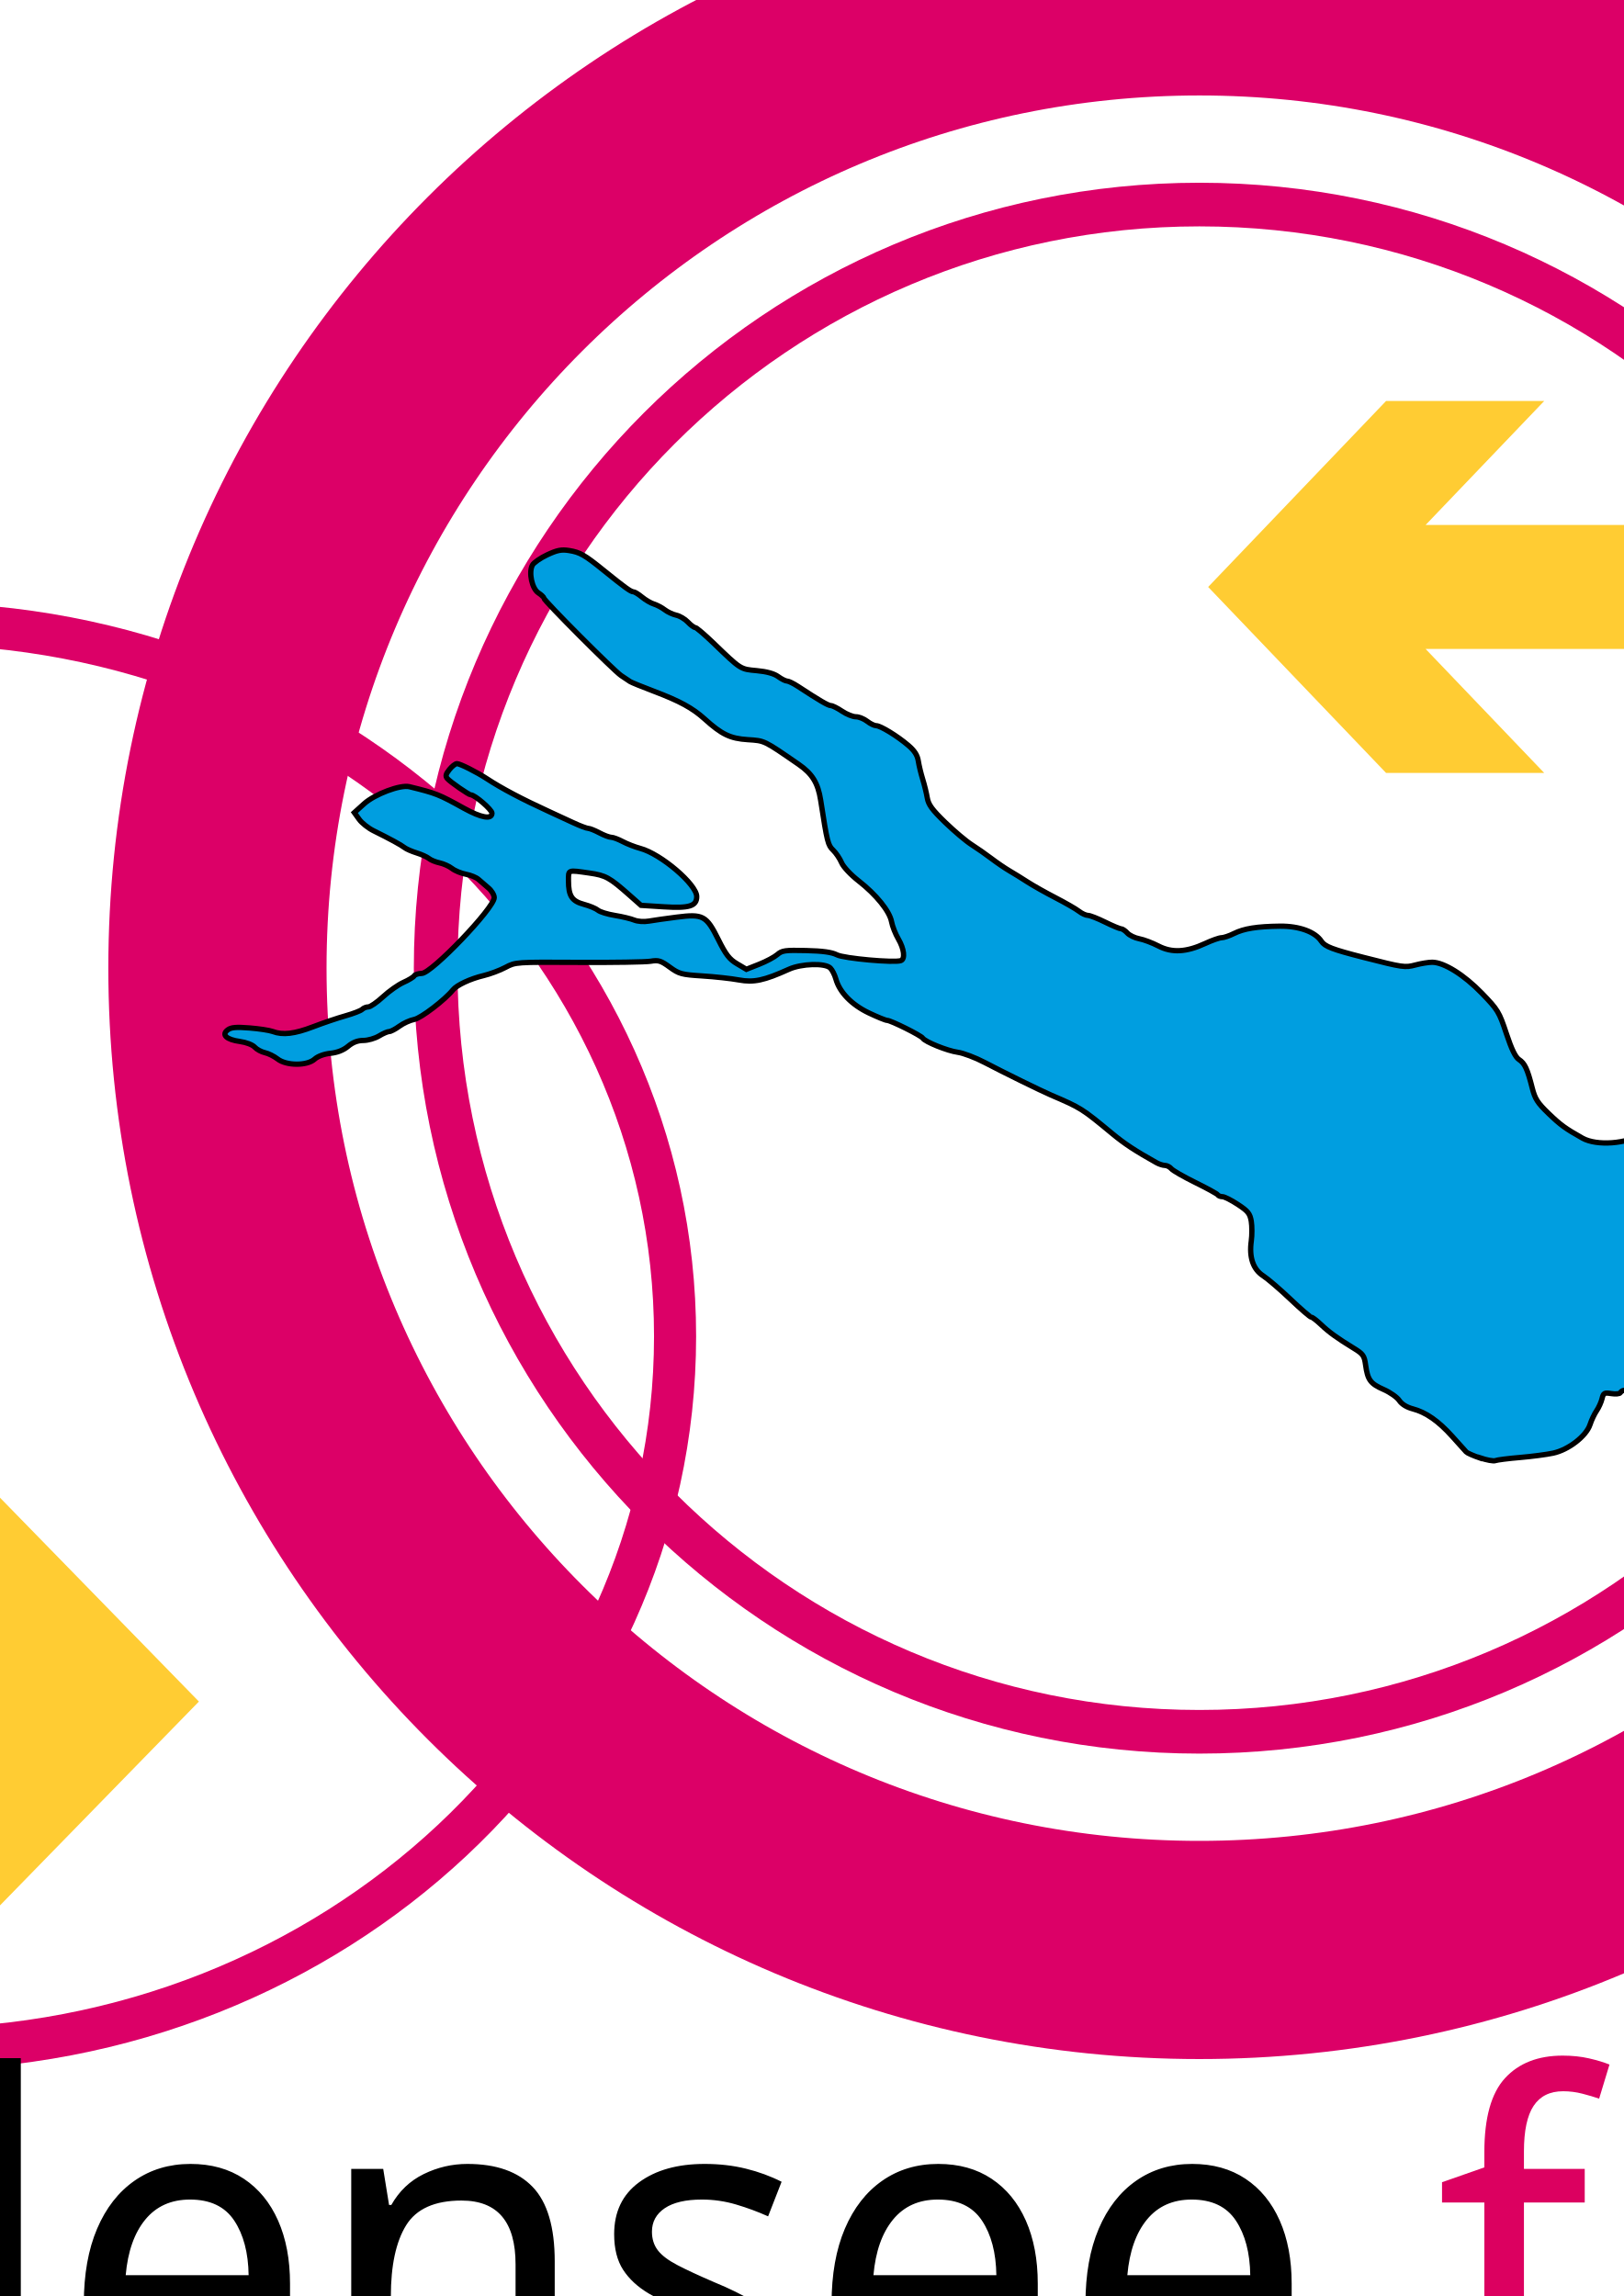
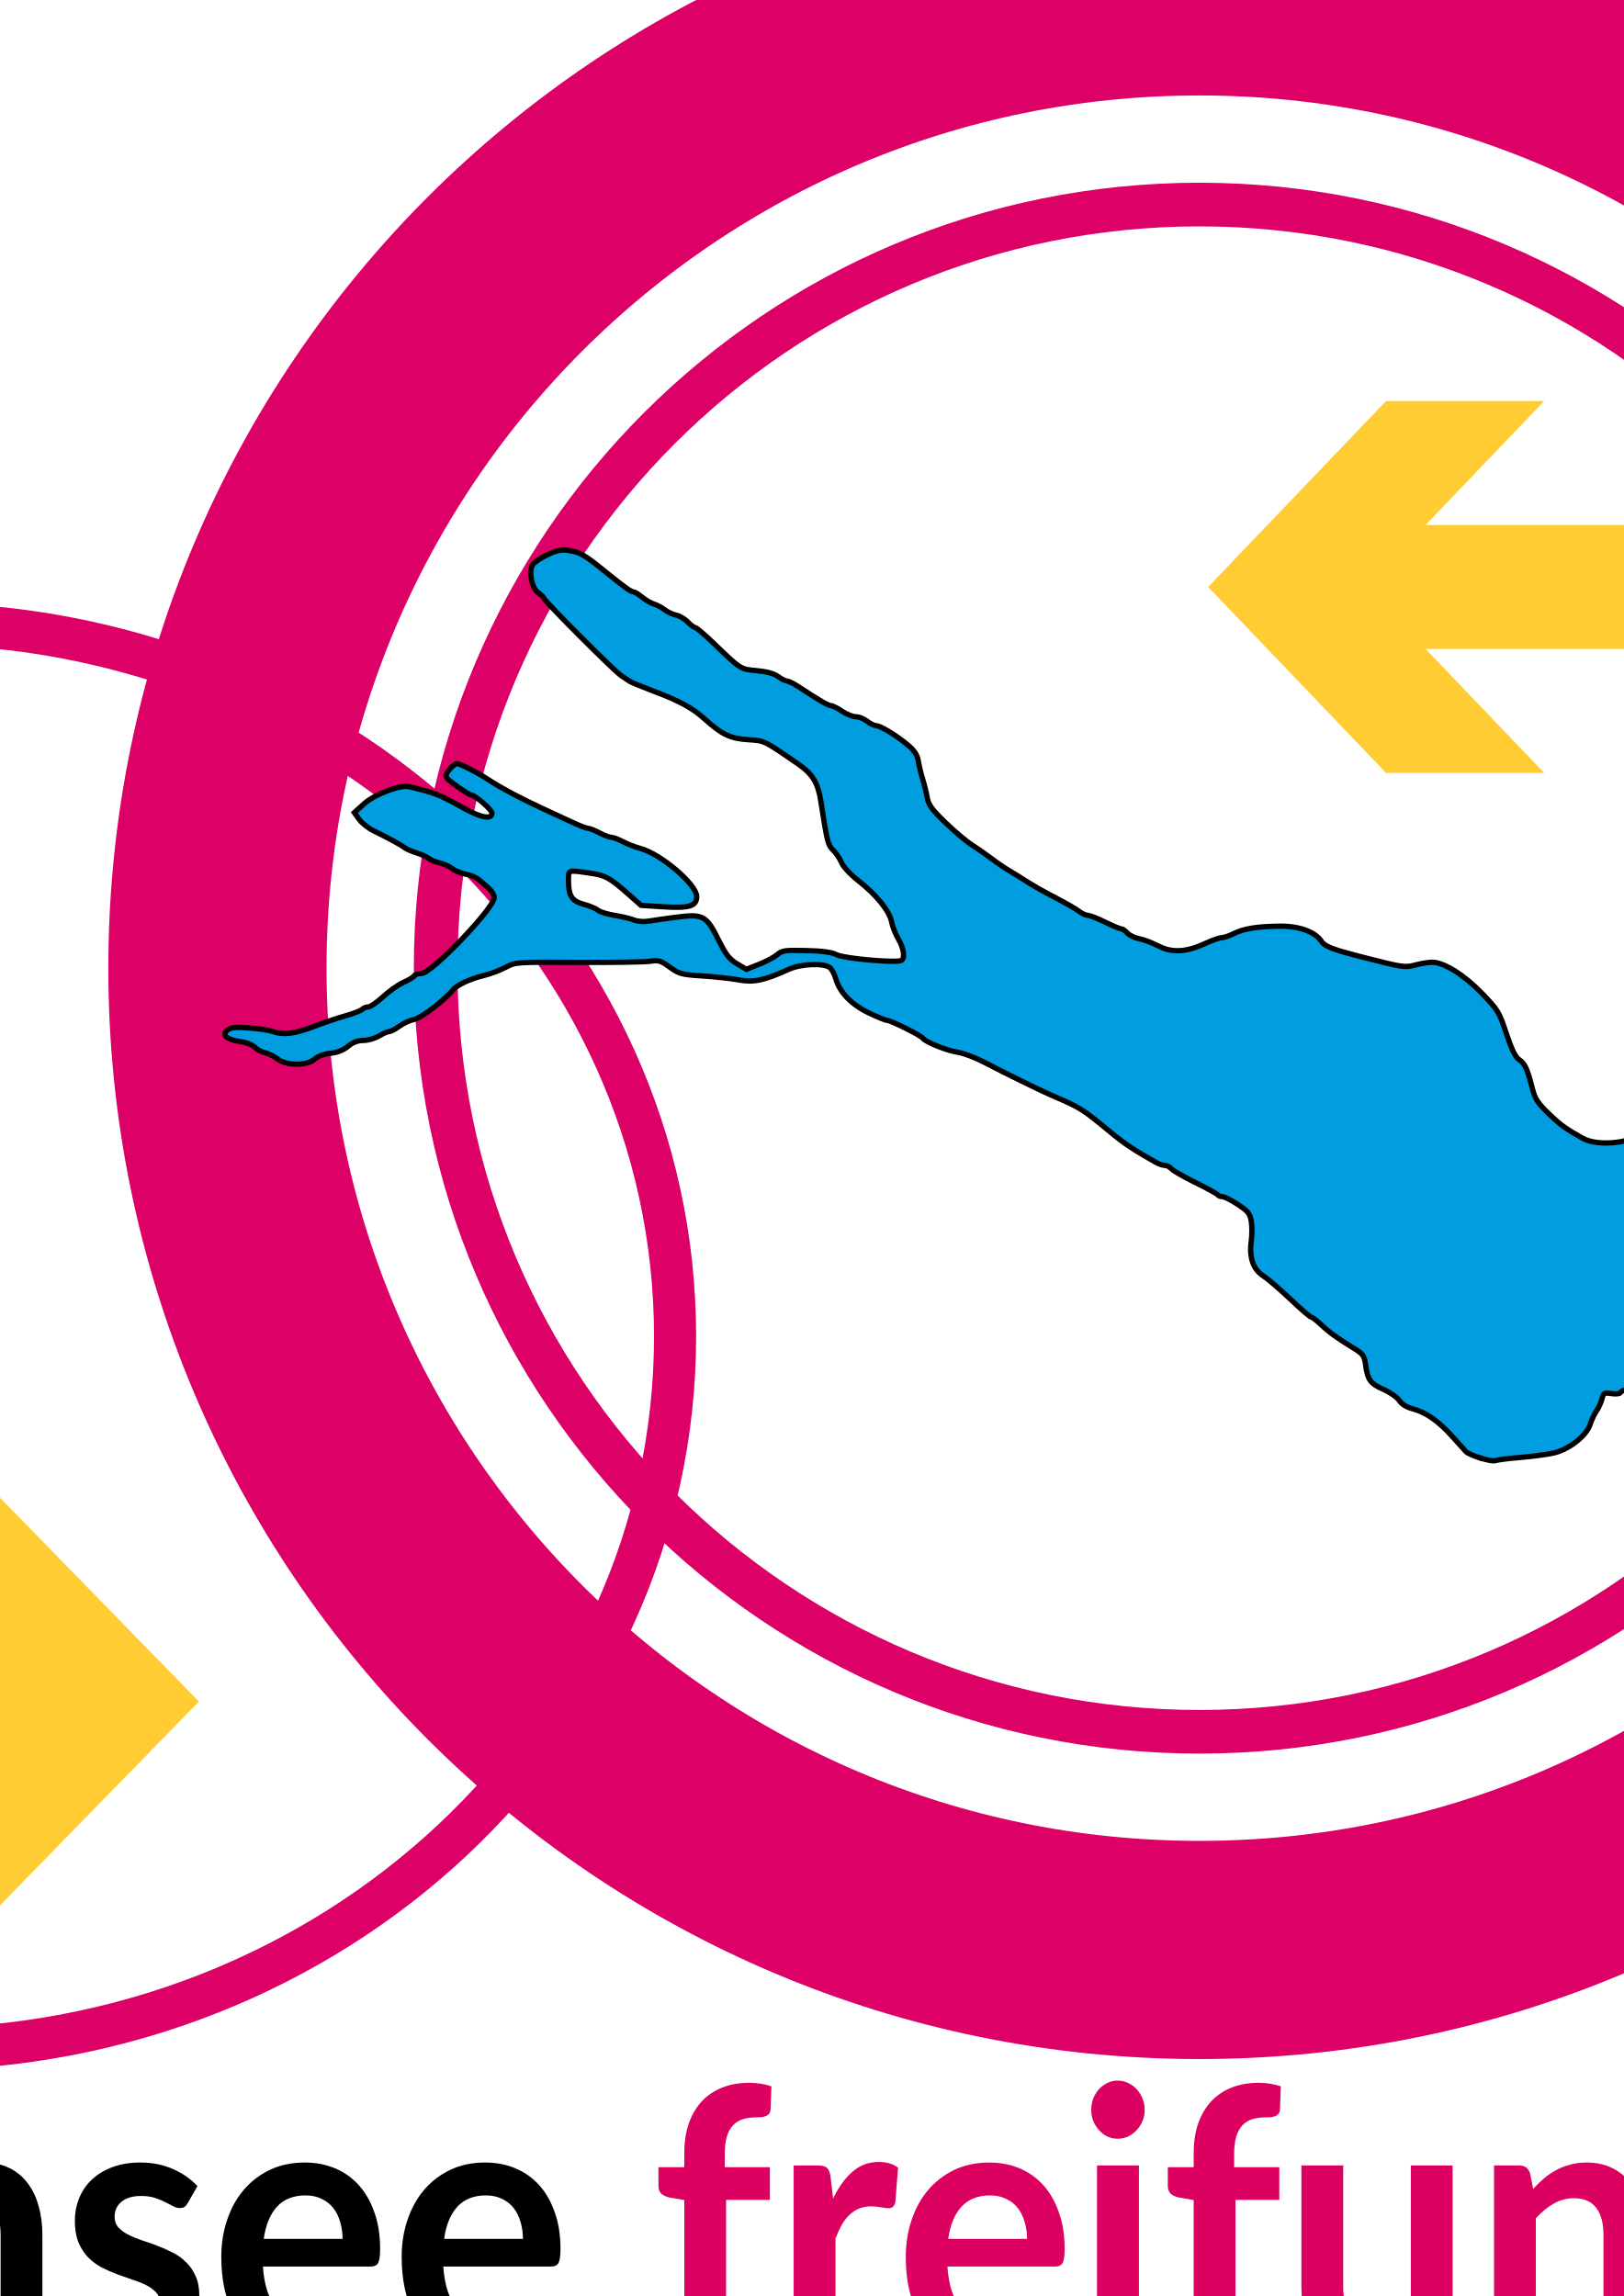
<svg xmlns="http://www.w3.org/2000/svg" xmlns:ns1="http://www.openswatchbook.org/uri/2009/osb" version="1.1" id="svg2" viewBox="0 0 744.094 1052.362" height="297mm" width="210mm">
  <defs id="defs4">
    <linearGradient ns1:paint="solid" id="linearGradient5754">
      <stop id="stop5756" offset="0" style="stop-color:#000000;stop-opacity:1;" />
    </linearGradient>
    <style type="text/css" id="style3858">
    .fil0 {fill:#495677}
   </style>
  </defs>
  <g id="g4846" transform="translate(1273.854,879.7159)">
    <g transform="matrix(1.201259,0,0,1.033452,-1685.787,-737.8079)" id="layer4" />
    <g id="g4168">
      <g id="layer5" transform="translate(-1355.585,-856.1591)">
        <rect y="-207.537" x="-39.899" height="1299.798" width="1299.798" id="rect4195" style="fill:#ffffff;fill-opacity:1;stroke:none;stroke-width:0.202;stroke-miterlimit:4;stroke-dasharray:none;stroke-opacity:1" />
      </g>
      <g id="layer1" transform="translate(-1342.208,-838.3224)">
        <ellipse ry="450" rx="450" cy="402.363" cx="617.999" id="path4136" style="fill:#000000;fill-opacity:0;stroke:#dc0067;stroke-width:100;stroke-miterlimit:4;stroke-dasharray:none;stroke-opacity:1" />
        <ellipse ry="350" rx="350" cy="402.363" cx="617.999" id="circle4140" style="fill:#000000;fill-opacity:0;stroke:#dc0067;stroke-width:20;stroke-miterlimit:4;stroke-dasharray:none;stroke-opacity:1" />
        <ellipse ry="326.707" rx="348.779" cy="571.111" cx="28.94" id="circle4140-7" style="fill:#000000;fill-opacity:0;stroke:#dc0067;stroke-width:19.289;stroke-miterlimit:4;stroke-dasharray:none;stroke-opacity:1" />
      </g>
-       <text transform="scale(0.9539976,1.048221)" id="text4186" y="225.032" x="-1703.718" style="font-style:normal;font-variant:normal;font-weight:normal;font-stretch:condensed;font-size:172.051px;line-height:125%;font-family:Impact;-inkscape-font-specification:'Impact Condensed';letter-spacing:0px;word-spacing:0px;fill:#000000;fill-opacity:1;stroke:none;stroke-width:1px;stroke-linecap:butt;stroke-linejoin:miter;stroke-opacity:1" xml:space="preserve">
-         <tspan style="font-style:normal;font-variant:normal;font-weight:normal;font-stretch:condensed;font-size:216.25px;font-family:'AlternateGothic2 BT';-inkscape-font-specification:'AlternateGothic2 BT Condensed'" y="225.032" x="-1703.718" id="tspan4188">bodensee.<tspan id="tspan4151" style="font-size:216.25px;fill:#dc0060;fill-opacity:1">freifunk</tspan>.net</tspan>
-       </text>
+       <g transform="scale(0.9539976,1.048221)" style="font-style:normal;font-variant:normal;font-weight:normal;font-stretch:condensed;font-size:172.051px;line-height:125%;font-family:Impact;-inkscape-font-specification:'Impact Condensed';letter-spacing:0px;word-spacing:0px;fill:#000000;fill-opacity:1;stroke:none;stroke-width:1px;stroke-linecap:butt;stroke-linejoin:miter;stroke-opacity:1" id="text4186">
+         <path d="m -1732.164,169.387 q 3.413,4.144 7.394,5.85 4.062,1.706 8.531,1.706 4.631,0 8.287,-1.625 3.737,-1.706 6.338,-5.2 2.6,-3.575 3.981,-9.019 1.381,-5.525 1.381,-13.162 0,-13.731 -4.55,-19.825 -4.55,-6.175 -13.081,-6.175 -5.769,0 -10.075,2.681 -4.306,2.6 -8.206,7.394 l 0,37.375 z m 0,-51.513 q 5.037,-5.281 11.131,-8.369 6.175,-3.169 14.056,-3.169 7.231,0 13,2.844 5.85,2.844 9.912,8.206 4.144,5.281 6.338,12.838 2.194,7.556 2.194,16.981 0,10.156 -2.519,18.444 -2.519,8.287 -7.231,14.219 -4.631,5.85 -11.213,9.1 -6.581,3.25 -14.625,3.25 -3.9,0 -7.069,-0.812 -3.169,-0.731 -5.85,-2.112 -2.681,-1.381 -4.956,-3.331 -2.194,-2.031 -4.225,-4.469 l -0.894,5.606 q -0.487,2.112 -1.706,3.006 -1.137,0.894 -3.169,0.894 l -13.244,0 0,-120.738 20.069,0 0,47.613 z" style="font-style:normal;font-variant:normal;font-weight:bold;font-stretch:normal;font-size:162.5px;font-family:Lato;-inkscape-font-specification:'Lato Bold'" id="path4155" />
+         <path d="m -1622.987,106.337 q 9.262,0 16.819,3.006 7.638,3.006 13,8.531 5.444,5.525 8.369,13.488 2.925,7.963 2.925,17.794 0,9.912 -2.925,17.875 -2.925,7.963 -8.369,13.569 -5.362,5.606 -13,8.613 -7.556,3.006 -16.819,3.006 -9.344,0 -16.981,-3.006 -7.638,-3.006 -13.081,-8.613 -5.362,-5.606 -8.369,-13.569 -2.925,-7.963 -2.925,-17.875 0,-9.831 2.925,-17.794 3.006,-7.963 8.369,-13.488 5.444,-5.525 13.081,-8.531 7.638,-3.006 16.981,-3.006 z m 0,70.444 q 10.4,0 15.356,-6.987 5.037,-6.987 5.037,-20.475 0,-13.488 -5.037,-20.556 -4.956,-7.069 -15.356,-7.069 -10.562,0 -15.681,7.15 -5.037,7.069 -5.037,20.475 0,13.406 5.037,20.475 5.119,6.987 15.681,6.987 z" style="font-style:normal;font-variant:normal;font-weight:bold;font-stretch:normal;font-size:162.5px;font-family:Lato;-inkscape-font-specification:'Lato Bold'" id="path4157" />
+         <path d="m -1514.239,128.924 q -3.413,-4.144 -7.475,-5.85 -3.981,-1.706 -8.613,-1.706 -4.55,0 -8.206,1.706 -3.656,1.706 -6.256,5.2 -2.6,3.413 -3.981,8.775 -1.381,5.281 -1.381,12.512 0,7.312 1.137,12.431 1.219,5.037 3.413,8.287 2.194,3.169 5.362,4.631 3.169,1.381 7.069,1.381 6.256,0 10.644,-2.6 4.388,-2.6 8.287,-7.394 l 0,-37.375 z m 20.069,-58.663 0,120.738 -12.269,0 q -3.981,0 -5.037,-3.656 l -1.706,-8.044 q -5.037,5.769 -11.619,9.344 -6.5,3.575 -15.194,3.575 -6.825,0 -12.512,-2.844 -5.688,-2.844 -9.831,-8.206 -4.062,-5.444 -6.338,-13.406 -2.194,-7.963 -2.194,-18.2 0,-9.262 2.519,-17.225 2.519,-7.963 7.231,-13.812 4.713,-5.85 11.294,-9.1 6.581,-3.331 14.787,-3.331 6.987,0 11.944,2.194 4.956,2.194 8.856,5.931 l 0,-43.956 20.069,0 z" style="font-style:normal;font-variant:normal;font-weight:bold;font-stretch:normal;font-size:162.5px;font-family:Lato;-inkscape-font-specification:'Lato Bold'" id="path4159" />
+         <path d="m -1420.499,139.731 q 0,-3.9 -1.137,-7.312 -1.056,-3.494 -3.25,-6.094 -2.194,-2.6 -5.606,-4.062 -3.331,-1.544 -7.8,-1.544 -8.694,0 -13.731,4.956 -4.956,4.956 -6.338,14.056 l 37.862,0 z m -38.269,12.106 q 0.487,6.419 2.275,11.131 1.788,4.631 4.713,7.719 2.925,3.006 6.906,4.55 4.062,1.462 8.938,1.462 4.875,0 8.369,-1.137 3.575,-1.137 6.175,-2.519 2.681,-1.381 4.631,-2.519 2.031,-1.137 3.9,-1.137 2.519,0 3.737,1.869 l 5.769,7.312 q -3.331,3.9 -7.475,6.581 -4.144,2.6 -8.694,4.225 -4.469,1.544 -9.181,2.194 -4.631,0.65 -9.019,0.65 -8.694,0 -16.169,-2.844 -7.475,-2.925 -13,-8.531 -5.525,-5.688 -8.694,-13.975 -3.169,-8.369 -3.169,-19.337 0,-8.531 2.763,-16.006 2.763,-7.556 7.881,-13.081 5.2,-5.606 12.594,-8.856 7.475,-3.25 16.819,-3.25 7.881,0 14.544,2.519 6.662,2.519 11.456,7.394 4.794,4.794 7.475,11.863 2.763,6.987 2.763,16.006 0,4.55 -0.975,6.175 -0.975,1.544 -3.737,1.544 l -51.594,0 z" style="font-style:normal;font-variant:normal;font-weight:bold;font-stretch:normal;font-size:162.5px;font-family:Lato;-inkscape-font-specification:'Lato Bold'" id="path4161" />
+         <path d="m -1368.791,117.874 q 2.519,-2.519 5.281,-4.631 2.844,-2.194 5.931,-3.656 3.169,-1.544 6.744,-2.356 3.575,-0.894 7.8,-0.894 6.825,0 12.106,2.356 5.281,2.275 8.775,6.5 3.575,4.144 5.362,9.994 1.869,5.769 1.869,12.756 l 0,53.056 -20.069,0 0,-53.056 q 0,-7.638 -3.494,-11.781 -3.494,-4.225 -10.644,-4.225 -5.2,0 -9.75,2.356 -4.55,2.356 -8.613,6.419 l 0,60.288 -20.069,0 0,-83.362 12.269,0 q 3.9,0 5.119,3.656 l 1.381,6.581 z" style="font-style:normal;font-variant:normal;font-weight:bold;font-stretch:normal;font-size:162.5px;font-family:Lato;-inkscape-font-specification:'Lato Bold'" id="path4163" />
+         <path d="m -1244.974,123.887 q -0.812,1.3 -1.706,1.869 -0.894,0.487 -2.275,0.487 -1.462,0 -3.169,-0.812 -1.625,-0.812 -3.819,-1.788 -2.194,-1.056 -5.037,-1.869 -2.763,-0.812 -6.581,-0.812 -5.931,0 -9.344,2.519 -3.331,2.519 -3.331,6.581 0,2.681 1.706,4.55 1.788,1.788 4.631,3.169 2.925,1.381 6.581,2.519 3.656,1.056 7.394,2.356 3.819,1.3 7.475,3.006 3.656,1.625 6.5,4.225 2.925,2.519 4.631,6.094 1.788,3.575 1.788,8.613 0,6.013 -2.194,11.131 -2.112,5.037 -6.338,8.775 -4.225,3.656 -10.481,5.769 -6.175,2.031 -14.3,2.031 -4.306,0 -8.45,-0.812 -4.062,-0.731 -7.881,-2.112 -3.737,-1.381 -6.987,-3.25 -3.169,-1.869 -5.606,-4.062 l 4.631,-7.638 q 0.894,-1.381 2.112,-2.112 1.219,-0.731 3.087,-0.731 1.869,0 3.494,1.056 1.706,1.056 3.9,2.275 2.194,1.219 5.119,2.275 3.006,1.056 7.556,1.056 3.575,0 6.094,-0.812 2.6,-0.894 4.225,-2.275 1.706,-1.381 2.438,-3.169 0.812,-1.869 0.812,-3.819 0,-2.925 -1.788,-4.794 -1.706,-1.869 -4.631,-3.25 -2.844,-1.381 -6.581,-2.438 -3.656,-1.137 -7.556,-2.438 -3.819,-1.3 -7.556,-3.006 -3.656,-1.788 -6.581,-4.469 -2.844,-2.681 -4.631,-6.581 -1.706,-3.9 -1.706,-9.425 0,-5.119 2.031,-9.75 2.031,-4.631 5.931,-8.044 3.981,-3.494 9.831,-5.525 5.931,-2.112 13.65,-2.112 8.613,0 15.681,2.844 7.069,2.844 11.781,7.475 l -4.55,7.231 z" style="font-style:normal;font-variant:normal;font-weight:bold;font-stretch:normal;font-size:162.5px;font-family:Lato;-inkscape-font-specification:'Lato Bold'" id="path4166" />
+         <path d="m -1170.719,139.731 q 0,-3.9 -1.137,-7.312 -1.056,-3.494 -3.25,-6.094 -2.194,-2.6 -5.606,-4.062 -3.331,-1.544 -7.8,-1.544 -8.694,0 -13.731,4.956 -4.956,4.956 -6.338,14.056 l 37.862,0 z m -38.269,12.106 q 0.487,6.419 2.275,11.131 1.788,4.631 4.713,7.719 2.925,3.006 6.906,4.55 4.062,1.462 8.938,1.462 4.875,0 8.369,-1.137 3.575,-1.137 6.175,-2.519 2.681,-1.381 4.631,-2.519 2.031,-1.137 3.9,-1.137 2.519,0 3.737,1.869 l 5.769,7.312 q -3.331,3.9 -7.475,6.581 -4.144,2.6 -8.694,4.225 -4.469,1.544 -9.181,2.194 -4.631,0.65 -9.019,0.65 -8.694,0 -16.169,-2.844 -7.475,-2.925 -13,-8.531 -5.525,-5.688 -8.694,-13.975 -3.169,-8.369 -3.169,-19.337 0,-8.531 2.763,-16.006 2.763,-7.556 7.881,-13.081 5.2,-5.606 12.594,-8.856 7.475,-3.25 16.819,-3.25 7.881,0 14.544,2.519 6.662,2.519 11.456,7.394 4.794,4.794 7.475,11.863 2.763,6.987 2.763,16.006 0,4.55 -0.975,6.175 -0.975,1.544 -3.737,1.544 l -51.594,0 z" style="font-style:normal;font-variant:normal;font-weight:bold;font-stretch:normal;font-size:162.5px;font-family:Lato;-inkscape-font-specification:'Lato Bold'" id="path4168" />
+         <path d="m -1084.073,139.731 q 0,-3.9 -1.137,-7.312 -1.056,-3.494 -3.25,-6.094 -2.194,-2.6 -5.606,-4.062 -3.331,-1.544 -7.8,-1.544 -8.694,0 -13.731,4.956 -4.956,4.956 -6.338,14.056 l 37.862,0 z m -38.269,12.106 q 0.487,6.419 2.275,11.131 1.788,4.631 4.713,7.719 2.925,3.006 6.906,4.55 4.062,1.462 8.938,1.462 4.875,0 8.369,-1.137 3.575,-1.137 6.175,-2.519 2.681,-1.381 4.631,-2.519 2.031,-1.137 3.9,-1.137 2.519,0 3.737,1.869 l 5.769,7.312 q -3.331,3.9 -7.475,6.581 -4.144,2.6 -8.694,4.225 -4.469,1.544 -9.181,2.194 -4.631,0.65 -9.019,0.65 -8.694,0 -16.169,-2.844 -7.475,-2.925 -13,-8.531 -5.525,-5.688 -8.694,-13.975 -3.169,-8.369 -3.169,-19.337 0,-8.531 2.763,-16.006 2.763,-7.556 7.881,-13.081 5.2,-5.606 12.594,-8.856 7.475,-3.25 16.819,-3.25 7.881,0 14.544,2.519 6.662,2.519 11.456,7.394 4.794,4.794 7.475,11.863 2.763,6.987 2.763,16.006 0,4.55 -0.975,6.175 -0.975,1.544 -3.737,1.544 l -51.594,0 z" style="font-style:normal;font-variant:normal;font-weight:bold;font-stretch:normal;font-size:162.5px;font-family:Lato;-inkscape-font-specification:'Lato Bold'" id="path4170" />
+         <path d="m -1054.059,179.95 q 0,-2.519 0.894,-4.794 0.975,-2.275 2.6,-3.9 1.625,-1.625 3.9,-2.6 2.275,-0.975 4.875,-0.975 2.6,0 4.794,0.975 2.275,0.975 3.9,2.6 1.706,1.625 2.681,3.9 0.975,2.275 0.975,4.794 0,2.6 -0.975,4.875 -0.975,2.194 -2.681,3.819 -1.625,1.625 -3.9,2.519 -2.194,0.975 -4.794,0.975 -2.6,0 -4.875,-0.975 -2.275,-0.894 -3.9,-2.519 -1.625,-1.625 -2.6,-3.819 -0.894,-2.275 -0.894,-4.875 z" style="font-style:normal;font-variant:normal;font-weight:bold;font-stretch:normal;font-size:162.5px;font-family:Lato;-inkscape-font-specification:'Lato Bold'" id="path4172" />
+         <path d="m -1006.563,191 0,-68.25 -7.231,-1.137 q -2.356,-0.487 -3.819,-1.625 -1.381,-1.219 -1.381,-3.413 l 0,-8.206 12.431,0 0,-6.175 q 0,-7.15 2.112,-12.838 2.194,-5.688 6.175,-9.669 4.062,-3.981 9.831,-6.094 5.769,-2.112 13,-2.112 5.769,0 10.725,1.544 l -0.406,10.075 q -0.081,1.137 -0.65,1.869 -0.569,0.65 -1.544,1.056 -0.894,0.325 -2.112,0.487 -1.219,0.081 -2.6,0.081 -3.575,0 -6.419,0.812 -2.763,0.731 -4.713,2.681 -1.95,1.869 -3.006,5.037 -0.975,3.087 -0.975,7.719 l 0,5.525 21.694,0 0,14.3 -21.044,0 0,68.331 -20.069,0 z" style="font-style:normal;font-variant:normal;font-weight:bold;font-stretch:normal;font-size:162.5px;font-family:Lato;-inkscape-font-specification:'Lato Bold';fill:#dc0060;fill-opacity:1" id="path4174" />
+         <path d="m -935.083,122.1 q 3.9,-7.475 9.262,-11.7 5.362,-4.306 12.675,-4.306 5.769,0 9.262,2.519 l -1.3,15.031 q -0.406,1.462 -1.219,2.112 -0.731,0.569 -2.031,0.569 -1.219,0 -3.656,-0.406 -2.356,-0.406 -4.631,-0.406 -3.331,0 -5.931,0.975 -2.6,0.975 -4.713,2.844 -2.031,1.788 -3.656,4.388 -1.544,2.6 -2.925,5.931 l 0,51.35 -20.069,0 0,-83.362 11.781,0 q 3.087,0 4.306,1.137 1.219,1.056 1.625,3.9 l 1.219,9.425 z" style="font-style:normal;font-variant:normal;font-weight:bold;font-stretch:normal;font-size:162.5px;font-family:Lato;-inkscape-font-specification:'Lato Bold';fill:#dc0060;fill-opacity:1" id="path4176" />
+         <path d="m -841.91,139.731 q 0,-3.9 -1.137,-7.312 -1.056,-3.494 -3.25,-6.094 -2.194,-2.6 -5.606,-4.062 -3.331,-1.544 -7.8,-1.544 -8.694,0 -13.731,4.956 -4.956,4.956 -6.338,14.056 l 37.862,0 z m -38.269,12.106 q 0.487,6.419 2.275,11.131 1.788,4.631 4.713,7.719 2.925,3.006 6.906,4.55 4.062,1.462 8.938,1.462 4.875,0 8.369,-1.137 3.575,-1.137 6.175,-2.519 2.681,-1.381 4.631,-2.519 2.031,-1.137 3.9,-1.137 2.519,0 3.737,1.869 l 5.769,7.312 q -3.331,3.9 -7.475,6.581 -4.144,2.6 -8.694,4.225 -4.469,1.544 -9.181,2.194 -4.631,0.65 -9.019,0.65 -8.694,0 -16.169,-2.844 -7.475,-2.925 -13,-8.531 -5.525,-5.688 -8.694,-13.975 -3.169,-8.369 -3.169,-19.337 0,-8.531 2.763,-16.006 2.763,-7.556 7.881,-13.081 5.2,-5.606 12.594,-8.856 7.475,-3.25 16.819,-3.25 7.881,0 14.544,2.519 6.662,2.519 11.456,7.394 4.794,4.794 7.475,11.863 2.763,6.987 2.763,16.006 0,4.55 -0.975,6.175 -0.975,1.544 -3.737,1.544 l -51.594,0 z" style="font-style:normal;font-variant:normal;font-weight:bold;font-stretch:normal;font-size:162.5px;font-family:Lato;-inkscape-font-specification:'Lato Bold';fill:#dc0060;fill-opacity:1" id="path4178" />
+         <path d="m -788.171,107.637 0,83.362 -20.15,0 0,-83.362 20.15,0 z m 2.763,-24.294 q 0,2.6 -1.056,4.875 -1.056,2.275 -2.844,3.981 -1.706,1.706 -4.062,2.763 -2.356,0.975 -5.037,0.975 -2.6,0 -4.956,-0.975 -2.275,-1.056 -3.981,-2.763 -1.706,-1.706 -2.763,-3.981 -0.975,-2.275 -0.975,-4.875 0,-2.681 0.975,-5.037 1.056,-2.356 2.763,-4.062 1.706,-1.706 3.981,-2.681 2.356,-1.056 4.956,-1.056 2.681,0 5.037,1.056 2.356,0.975 4.062,2.681 1.788,1.706 2.844,4.062 1.056,2.356 1.056,5.037 z" style="font-style:normal;font-variant:normal;font-weight:bold;font-stretch:normal;font-size:162.5px;font-family:Lato;-inkscape-font-specification:'Lato Bold';fill:#dc0060;fill-opacity:1" id="path4180" />
+         <path d="m -761.861,191 0,-68.25 -7.231,-1.137 q -2.356,-0.487 -3.819,-1.625 -1.381,-1.219 -1.381,-3.413 l 0,-8.206 12.431,0 0,-6.175 q 0,-7.15 2.112,-12.838 2.194,-5.688 6.175,-9.669 4.062,-3.981 9.831,-6.094 5.769,-2.112 13,-2.112 5.769,0 10.725,1.544 l -0.406,10.075 q -0.081,1.137 -0.65,1.869 -0.569,0.65 -1.544,1.056 -0.894,0.325 -2.112,0.487 -1.219,0.081 -2.6,0.081 -3.575,0 -6.419,0.812 -2.763,0.731 -4.713,2.681 -1.95,1.869 -3.006,5.037 -0.975,3.087 -0.975,7.719 l 0,5.525 21.694,0 0,14.3 -21.044,0 0,68.331 -20.069,0 z" style="font-style:normal;font-variant:normal;font-weight:bold;font-stretch:normal;font-size:162.5px;font-family:Lato;-inkscape-font-specification:'Lato Bold';fill:#dc0060;fill-opacity:1" id="path4182" />
+         <path d="m -637.488,107.637 0,83.362 -12.269,0 q -3.981,0 -5.037,-3.656 l -1.381,-6.662 q -5.119,5.2 -11.294,8.45 -6.175,3.169 -14.544,3.169 -6.825,0 -12.106,-2.275 -5.2,-2.356 -8.775,-6.581 -3.575,-4.225 -5.444,-9.994 -1.788,-5.85 -1.788,-12.838 l 0,-52.975 20.069,0 0,52.975 q 0,7.638 3.494,11.863 3.575,4.144 10.644,4.144 5.2,0 9.75,-2.275 4.55,-2.356 8.613,-6.419 l 0,-60.288 20.069,0 z" style="font-style:normal;font-variant:normal;font-weight:bold;font-stretch:normal;font-size:162.5px;font-family:Lato;-inkscape-font-specification:'Lato Bold';fill:#dc0060;fill-opacity:1" id="path4184" />
+         <path d="m -598.82,117.874 q 2.519,-2.519 5.281,-4.631 2.844,-2.194 5.931,-3.656 3.169,-1.544 6.744,-2.356 3.575,-0.894 7.8,-0.894 6.825,0 12.106,2.356 5.281,2.275 8.775,6.5 3.575,4.144 5.362,9.994 1.869,5.769 1.869,12.756 l 0,53.056 -20.069,0 0,-53.056 q 0,-7.638 -3.494,-11.781 -3.494,-4.225 -10.644,-4.225 -5.2,0 -9.75,2.356 -4.55,2.356 -8.613,6.419 l 0,60.288 -20.069,0 0,-83.362 12.269,0 q 3.9,0 5.119,3.656 l 1.381,6.581 z" style="font-style:normal;font-variant:normal;font-weight:bold;font-stretch:normal;font-size:162.5px;font-family:Lato;-inkscape-font-specification:'Lato Bold';fill:#dc0060;fill-opacity:1" id="path4186" />
+         <path d="m -505.797,70.262 0,69.144 3.737,0 q 2.031,0 3.169,-0.487 1.219,-0.569 2.438,-2.194 l 20.719,-25.594 q 1.3,-1.706 2.844,-2.6 1.625,-0.894 4.144,-0.894 l 18.363,0 -25.919,30.956 q -2.763,3.656 -6.013,5.606 1.706,1.219 3.006,2.844 1.381,1.625 2.6,3.494 l 27.788,40.462 -18.119,0 q -2.356,0 -4.062,-0.731 -1.706,-0.812 -2.844,-2.844 l -21.288,-31.606 q -1.137,-1.869 -2.356,-2.438 -1.219,-0.569 -3.656,-0.569 l -4.55,0 0,38.188 -20.069,0 0,-120.738 20.069,0 z" style="font-style:normal;font-variant:normal;font-weight:bold;font-stretch:normal;font-size:162.5px;font-family:Lato;-inkscape-font-specification:'Lato Bold';fill:#dc0060;fill-opacity:1" id="path4188" />
+         <path d="m -441.827,179.95 q 0,-2.519 0.894,-4.794 0.975,-2.275 2.6,-3.9 1.625,-1.625 3.9,-2.6 2.275,-0.975 4.875,-0.975 2.6,0 4.794,0.975 2.275,0.975 3.9,2.6 1.706,1.625 2.681,3.9 0.975,2.275 0.975,4.794 0,2.6 -0.975,4.875 -0.975,2.194 -2.681,3.819 -1.625,1.625 -3.9,2.519 -2.194,0.975 -4.794,0.975 -2.6,0 -4.875,-0.975 -2.275,-0.894 -3.9,-2.519 -1.625,-1.625 -2.6,-3.819 -0.894,-2.275 -0.894,-4.875 z" style="font-style:normal;font-variant:normal;font-weight:bold;font-stretch:normal;font-size:162.5px;font-family:Lato;-inkscape-font-specification:'Lato Bold'" id="path4190" />
+         <path d="m -381.413,117.874 q 2.519,-2.519 5.281,-4.631 2.844,-2.194 5.931,-3.656 3.169,-1.544 6.744,-2.356 3.575,-0.894 7.8,-0.894 6.825,0 12.106,2.356 5.281,2.275 8.775,6.5 3.575,4.144 5.362,9.994 1.869,5.769 1.869,12.756 l 0,53.056 -20.069,0 0,-53.056 q 0,-7.638 -3.494,-11.781 -3.494,-4.225 -10.644,-4.225 -5.2,0 -9.75,2.356 -4.55,2.356 -8.613,6.419 l 0,60.288 -20.069,0 0,-83.362 12.269,0 q 3.9,0 5.119,3.656 l 1.381,6.581 z" style="font-style:normal;font-variant:normal;font-weight:bold;font-stretch:normal;font-size:162.5px;font-family:Lato;-inkscape-font-specification:'Lato Bold'" id="path4192" />
+         <path d="m -254.752,139.731 q 0,-3.9 -1.137,-7.312 -1.056,-3.494 -3.25,-6.094 -2.194,-2.6 -5.606,-4.062 -3.331,-1.544 -7.8,-1.544 -8.694,0 -13.731,4.956 -4.956,4.956 -6.338,14.056 l 37.862,0 z m -38.269,12.106 q 0.487,6.419 2.275,11.131 1.788,4.631 4.713,7.719 2.925,3.006 6.906,4.55 4.062,1.462 8.938,1.462 4.875,0 8.369,-1.137 3.575,-1.137 6.175,-2.519 2.681,-1.381 4.631,-2.519 2.031,-1.137 3.9,-1.137 2.519,0 3.737,1.869 l 5.769,7.312 q -3.331,3.9 -7.475,6.581 -4.144,2.6 -8.694,4.225 -4.469,1.544 -9.181,2.194 -4.631,0.65 -9.019,0.65 -8.694,0 -16.169,-2.844 -7.475,-2.925 -13,-8.531 -5.525,-5.688 -8.694,-13.975 -3.169,-8.369 -3.169,-19.337 0,-8.531 2.763,-16.006 2.763,-7.556 7.881,-13.081 5.2,-5.606 12.594,-8.856 7.475,-3.25 16.819,-3.25 7.881,0 14.544,2.519 6.662,2.519 11.456,7.394 4.794,4.794 7.475,11.863 2.763,6.987 2.763,16.006 0,4.55 -0.975,6.175 -0.975,1.544 -3.737,1.544 l -51.594,0 z" style="font-style:normal;font-variant:normal;font-weight:bold;font-stretch:normal;font-size:162.5px;font-family:Lato;-inkscape-font-specification:'Lato Bold'" id="path4194" />
+         <path d="m -194.977,192.299 q -10.887,0 -16.738,-6.094 -5.769,-6.175 -5.769,-16.981 l 0,-46.556 -8.531,0 q -1.625,0 -2.763,-1.056 -1.137,-1.056 -1.137,-3.169 l 0,-7.963 13.406,-2.194 4.225,-22.75 q 0.406,-1.625 1.544,-2.519 1.137,-0.894 2.925,-0.894 l 10.4,0 0,26.244 22.262,0 0,14.3 -22.262,0 0,45.175 q 0,3.9 1.869,6.094 1.95,2.194 5.281,2.194 1.869,0 3.087,-0.406 1.3,-0.487 2.194,-0.975 0.975,-0.487 1.706,-0.894 0.731,-0.487 1.462,-0.487 0.894,0 1.462,0.487 0.569,0.406 1.219,1.3 l 6.013,9.75 q -4.388,3.656 -10.075,5.525 -5.688,1.869 -11.781,1.869 z" style="font-style:normal;font-variant:normal;font-weight:bold;font-stretch:normal;font-size:162.5px;font-family:Lato;-inkscape-font-specification:'Lato Bold'" id="path4196" />
+       </g>
      <g transform="translate(174.7462,1037.108)" id="g5858">
        <g id="g5827" transform="translate(642.1193,-1627.594)">
          <polygon style="fill:#ffcc33;fill-opacity:1" points="88,53 88,47 75,47 81,41 73,41 64,50 73,59 81,59 75,53 " transform="matrix(9.059558,0,0,9.471213,-2116.873,-493.7595)" id="polygon5366" />
          <polygon style="fill:#ffcc33;fill-opacity:1" points="81,59 75,53 88,53 88,47 75,47 81,41 73,41 64,50 73,59 " transform="matrix(-12.86466,0,0,13.18718,-1176.228,-168.6899)" id="polygon5366-7" />
        </g>
      </g>
      <g id="layer2" transform="translate(-1339.82,-834.0874)">
        <path id="path4165" d="m 744.2,622.648 c -3.017,-1.034 -5.852,-2.287 -6.302,-2.782 -0.448,-0.495 -3.299,-3.662 -6.333,-7.037 -6.437,-7.163 -12.098,-11.117 -18.225,-12.732 -2.752,-0.718 -5.041,-2.151 -6.149,-3.826 -0.973,-1.469 -4.19,-3.736 -7.157,-5.037 -6.054,-2.656 -7.308,-4.363 -8.255,-11.217 -0.594,-4.292 -1.131,-5.054 -5.399,-7.666 -7.629,-4.666 -11.383,-7.381 -15.101,-10.923 -1.92,-1.828 -3.89,-3.324 -4.381,-3.324 -0.487,0 -4.795,-3.712 -9.569,-8.251 -4.775,-4.537 -10.401,-9.364 -12.504,-10.726 -4.606,-2.982 -6.475,-8.454 -5.44,-15.922 0.38,-2.725 0.37,-6.808 0,-9.072 -0.604,-3.524 -1.482,-4.631 -6.129,-7.691 -2.986,-1.966 -6.164,-3.575 -7.065,-3.575 -0.905,0 -1.875,-0.388 -2.166,-0.844 -0.292,-0.476 -4.907,-3.006 -10.257,-5.641 -5.349,-2.634 -10.3,-5.474 -10.998,-6.309 -0.701,-0.835 -2.027,-1.527 -2.95,-1.536 -0.925,-0.008 -2.693,-0.582 -3.931,-1.279 -9.785,-5.484 -14.575,-8.637 -20.194,-13.286 -13.979,-11.564 -14.294,-11.763 -28.072,-17.677 -4.674,-2.007 -21.694,-10.367 -30.414,-14.94 -4.253,-2.23 -9.82,-4.339 -12.372,-4.686 -4.738,-0.651 -14.954,-4.776 -16.011,-6.472 -0.75,-1.208 -14.628,-8.134 -16.293,-8.134 -0.691,0 -4.496,-1.547 -8.449,-3.437 -7.837,-3.746 -13.372,-9.449 -15.06,-15.518 -0.535,-1.914 -1.68,-4.186 -2.551,-5.049 -2.38,-2.361 -13.185,-2.036 -18.961,0.567 -11.465,5.174 -16.104,6.163 -22.963,4.898 -3.531,-0.654 -11.06,-1.477 -16.731,-1.836 -9.551,-0.607 -10.649,-0.905 -14.948,-4.04 -4.071,-2.972 -5.145,-3.301 -8.763,-2.695 -2.268,0.376 -17.115,0.617 -32.992,0.52 -28.718,-0.164 -28.892,-0.154 -33.512,2.305 -2.554,1.36 -7.064,3.049 -10.021,3.753 -6.07,1.445 -12.273,4.336 -14.045,6.546 -3.665,4.569 -14.664,12.973 -17.723,13.543 -1.897,0.359 -4.959,1.747 -6.804,3.096 -1.844,1.351 -3.948,2.455 -4.674,2.455 -0.73,0 -2.841,0.913 -4.696,2.042 -1.857,1.124 -5.081,2.045 -7.163,2.046 -2.581,0.003 -4.813,0.854 -7.007,2.691 -2.119,1.77 -4.878,2.863 -8.069,3.197 -2.936,0.311 -5.798,1.365 -7.253,2.68 -3.435,3.11 -12.986,3.078 -17.001,-0.096 -1.573,-1.226 -4.181,-2.518 -5.797,-2.871 -1.616,-0.359 -3.719,-1.496 -4.673,-2.544 -0.99,-1.083 -3.895,-2.198 -6.757,-2.587 -6.212,-0.844 -8.572,-3.087 -5.6,-5.314 1.574,-1.181 3.797,-1.378 10.007,-0.884 4.393,0.349 9.178,1.079 10.635,1.627 4.584,1.73 9.976,1.097 18.496,-2.171 4.536,-1.741 11.192,-3.993 14.793,-5.008 3.6,-1.014 7.057,-2.35 7.681,-2.971 0.623,-0.616 1.9,-1.125 2.833,-1.125 0.935,0 3.974,-2.101 6.753,-4.666 2.78,-2.567 6.975,-5.521 9.322,-6.565 2.348,-1.044 4.579,-2.396 4.958,-3.005 0.38,-0.607 1.914,-1.108 3.409,-1.108 4.53,0 33.245,-30.009 33.245,-34.742 0,-1.23 -1.209,-3.238 -2.686,-4.461 -1.478,-1.223 -3.502,-2.966 -4.498,-3.874 -0.997,-0.905 -3.591,-1.981 -5.765,-2.386 -2.174,-0.405 -5.044,-1.587 -6.375,-2.626 -1.334,-1.041 -3.91,-2.205 -5.726,-2.587 -1.816,-0.386 -3.998,-1.277 -4.849,-1.988 -0.857,-0.713 -3.402,-1.87 -5.67,-2.576 -2.269,-0.703 -4.766,-1.801 -5.551,-2.431 -1.475,-1.183 -6.72,-4.039 -14.242,-7.753 -2.381,-1.176 -5.324,-3.522 -6.539,-5.214 l -2.208,-3.078 4.475,-4.043 c 4.866,-4.395 16.649,-8.838 20.754,-7.825 12.385,3.056 13.332,3.43 24.961,9.862 8.024,4.437 12.887,5.285 12.887,2.247 0,-1.563 -7.846,-8.356 -9.653,-8.356 -0.925,0 -9.553,-5.981 -10.822,-7.5 -0.925,-1.098 -0.701,-2.026 0.964,-4.119 1.178,-1.486 2.736,-2.702 3.46,-2.702 1.412,0 9.103,3.873 13.749,6.922 6.801,4.463 15.879,9.254 28.601,15.092 2.835,1.301 7.713,3.554 10.841,5.008 3.126,1.453 6.26,2.643 6.961,2.643 0.701,0 3.009,0.924 5.125,2.046 2.116,1.124 4.557,2.046 5.424,2.046 0.866,0 3.241,0.886 5.272,1.964 2.032,1.081 5.653,2.488 8.047,3.128 9.478,2.532 25.858,16.515 25.858,22.073 0,4.383 -3.375,5.435 -15.082,4.693 l -10.444,-0.664 -5.2,-4.603 c -9.227,-8.169 -10.965,-9.132 -18.395,-10.198 -10.113,-1.45 -9.644,-1.62 -9.644,3.501 0,6.987 1.553,9.365 7.079,10.844 2.627,0.703 5.526,1.912 6.439,2.688 0.915,0.779 4.394,1.848 7.733,2.387 3.338,0.539 7.335,1.496 8.882,2.13 1.594,0.654 4.498,0.857 6.702,0.471 2.14,-0.376 7.852,-1.185 12.696,-1.807 12.153,-1.559 13.665,-0.751 19.152,10.278 3.458,6.947 5.047,9.008 8.546,11.078 l 4.297,2.543 5.889,-2.333 c 3.239,-1.282 6.972,-3.275 8.296,-4.429 2.148,-1.871 3.574,-2.068 13.206,-1.836 7.622,0.184 11.768,0.76 14.088,1.957 3.225,1.662 26.379,3.755 29.323,2.65 2.038,-0.769 1.507,-5.337 -1.15,-9.893 -1.341,-2.3 -2.746,-5.863 -3.121,-7.918 -0.886,-4.814 -7,-12.4 -15.093,-18.709 -3.638,-2.835 -7.007,-6.439 -7.815,-8.357 -0.789,-1.854 -2.513,-4.428 -3.848,-5.719 -2.415,-2.335 -2.714,-3.529 -5.733,-22.909 -1.229,-7.888 -3.826,-12.123 -10.088,-16.446 -16.071,-11.097 -15.484,-10.812 -23.323,-11.318 -8.05,-0.519 -11.905,-2.371 -19.783,-9.503 -5.493,-4.972 -11.409,-8.202 -23.196,-12.663 -5.387,-2.039 -10.31,-4.044 -10.938,-4.455 -0.633,-0.411 -2.485,-1.652 -4.125,-2.757 -3.411,-2.299 -35.447,-34.431 -35.453,-35.559 0,-0.408 -1.114,-1.465 -2.472,-2.348 -2.905,-1.889 -4.509,-9.387 -2.718,-12.707 0.613,-1.137 3.666,-3.265 6.784,-4.728 4.571,-2.145 6.512,-2.526 10.025,-1.965 5.017,0.8 7.103,1.998 15.907,9.129 9.557,7.742 12.38,9.782 13.536,9.782 0.574,0 2.358,1.088 3.96,2.417 1.603,1.329 4.075,2.774 5.492,3.209 1.416,0.436 3.643,1.618 4.945,2.627 1.303,1.009 3.68,2.12 5.283,2.47 1.603,0.349 3.983,1.762 5.287,3.139 1.303,1.377 2.811,2.504 3.352,2.504 0.545,0 4.288,3.181 8.327,7.069 12.787,12.31 12.307,12.004 19.943,12.712 4.542,0.42 7.928,1.359 9.764,2.706 1.547,1.134 3.386,2.062 4.086,2.062 0.701,0 2.925,1.082 4.939,2.404 9.897,6.493 13.927,8.848 15.137,8.848 0.73,0 3.032,1.151 5.122,2.557 2.089,1.406 4.936,2.557 6.328,2.557 1.39,0 3.707,0.92 5.149,2.046 1.443,1.125 3.311,2.046 4.154,2.046 2.003,0 9.724,4.73 14.761,9.044 2.847,2.438 4.156,4.489 4.567,7.16 0.321,2.058 1.223,5.814 2.012,8.346 0.789,2.532 1.731,6.371 2.094,8.532 0.526,3.132 2.193,5.413 8.224,11.251 4.161,4.028 9.583,8.607 12.05,10.175 2.467,1.568 6.573,4.437 9.126,6.375 2.551,1.938 6.261,4.468 8.246,5.622 1.985,1.154 5.697,3.45 8.248,5.103 2.552,1.652 8.351,4.919 12.887,7.26 4.536,2.34 9.354,5.116 10.707,6.167 1.351,1.052 3.208,1.913 4.124,1.916 0.915,0.002 4.449,1.381 7.851,3.064 3.401,1.684 6.693,3.062 7.314,3.065 0.623,0.002 1.928,0.875 2.904,1.948 0.975,1.07 3.442,2.256 5.484,2.635 2.04,0.376 5.979,1.869 8.753,3.308 6.198,3.216 12.806,2.863 21.425,-1.141 3.119,-1.449 6.502,-2.639 7.515,-2.645 1.015,-0.005 3.567,-0.866 5.671,-1.922 4.583,-2.289 10.58,-3.247 21.107,-3.369 8.772,-0.096 16.084,2.554 18.938,6.877 1.625,2.461 5.017,3.76 19.452,7.454 18.005,4.605 18.861,4.729 23.764,3.427 2.541,-0.673 5.957,-1.226 7.592,-1.226 5.367,0 14.605,5.762 22.774,14.204 7.35,7.596 7.909,8.515 11.205,18.432 2.427,7.302 4.175,10.896 5.821,11.965 2.63,1.711 3.839,4.312 6.047,13.01 1.278,5.041 2.439,6.847 7.55,11.764 5.459,5.252 7.673,6.859 15.485,11.247 6.531,3.668 20.44,2.637 27.561,-2.043 3.771,-2.478 5.408,-2.977 8.119,-2.471 3.946,0.728 9.521,6.04 10.503,9.997 0.37,1.506 1.565,3.533 2.649,4.506 1.083,0.971 1.969,2.371 1.969,3.109 0,2.56 4.206,3.731 10.943,3.045 6.033,-0.611 6.572,-0.485 7.72,1.667 1.592,2.998 2.904,3.824 6.104,3.844 1.635,0 4.498,1.744 7.717,4.676 l 5.118,4.662 13.057,0.758 c 12.101,0.709 13.332,0.974 16.823,3.615 2.072,1.567 3.592,3.382 3.38,4.036 -0.214,0.651 -2.124,2.008 -4.246,3.014 -5.173,2.452 -4.756,5.203 0.866,5.66 3.6,0.291 4.415,-0.096 7.286,-3.49 2.111,-2.496 4.812,-4.287 7.794,-5.172 10.588,-3.142 17.674,-0.185 24.873,10.386 2.679,3.933 6.491,8.534 8.471,10.221 1.98,1.687 6.629,5.6 10.331,8.696 7.064,5.902 8.829,8.998 8.829,15.479 0,2.893 -0.798,4.8 -3.016,7.263 l -3.015,3.341 -17.863,0 c -9.823,0 -18.46,0.136 -19.194,0.262 -0.73,0.116 -3.516,2.215 -6.186,4.663 -5.33,4.886 -13.386,9.871 -15.952,9.871 -0.905,0 -2.552,-1.151 -3.667,-2.557 -1.115,-1.407 -2.804,-2.557 -3.752,-2.557 -2.144,0 -8.395,6.465 -10.881,11.252 -1.022,1.97 -3.327,4.962 -5.123,6.649 l -3.263,3.069 -4.093,-4.603 c -3.975,-4.471 -4.076,-4.774 -3.548,-10.486 l 0.545,-5.881 -3.076,0 c -1.693,0 -3.077,0.398 -3.077,0.884 0,1.531 -10.288,11.329 -13.724,13.067 -1.809,0.913 -5.217,3.417 -7.576,5.557 -6.677,6.057 -10.898,6.346 -24.58,1.686 -5.861,-1.996 -7.685,-3.161 -9.709,-6.201 -2.432,-3.65 -6.361,-5.059 -7.777,-2.786 -0.331,0.534 -2.185,0.699 -4.131,0.388 -3.234,-0.514 -3.6,-0.321 -4.256,2.369 -0.399,1.616 -1.513,4.089 -2.484,5.496 -0.973,1.407 -2.33,4.269 -3.012,6.361 -1.719,5.256 -9.827,11.537 -16.866,13.064 -2.956,0.64 -9.783,1.538 -15.17,1.994 -5.387,0.456 -10.49,1.103 -11.34,1.439 -0.857,0.34 -4.016,-0.243 -7.032,-1.274 z" style="fill:#009ee0;fill-opacity:1;stroke:#000000;stroke-width:2.43;stroke-miterlimit:4;stroke-dasharray:none;stroke-opacity:1" />
      </g>
    </g>
  </g>
</svg>
